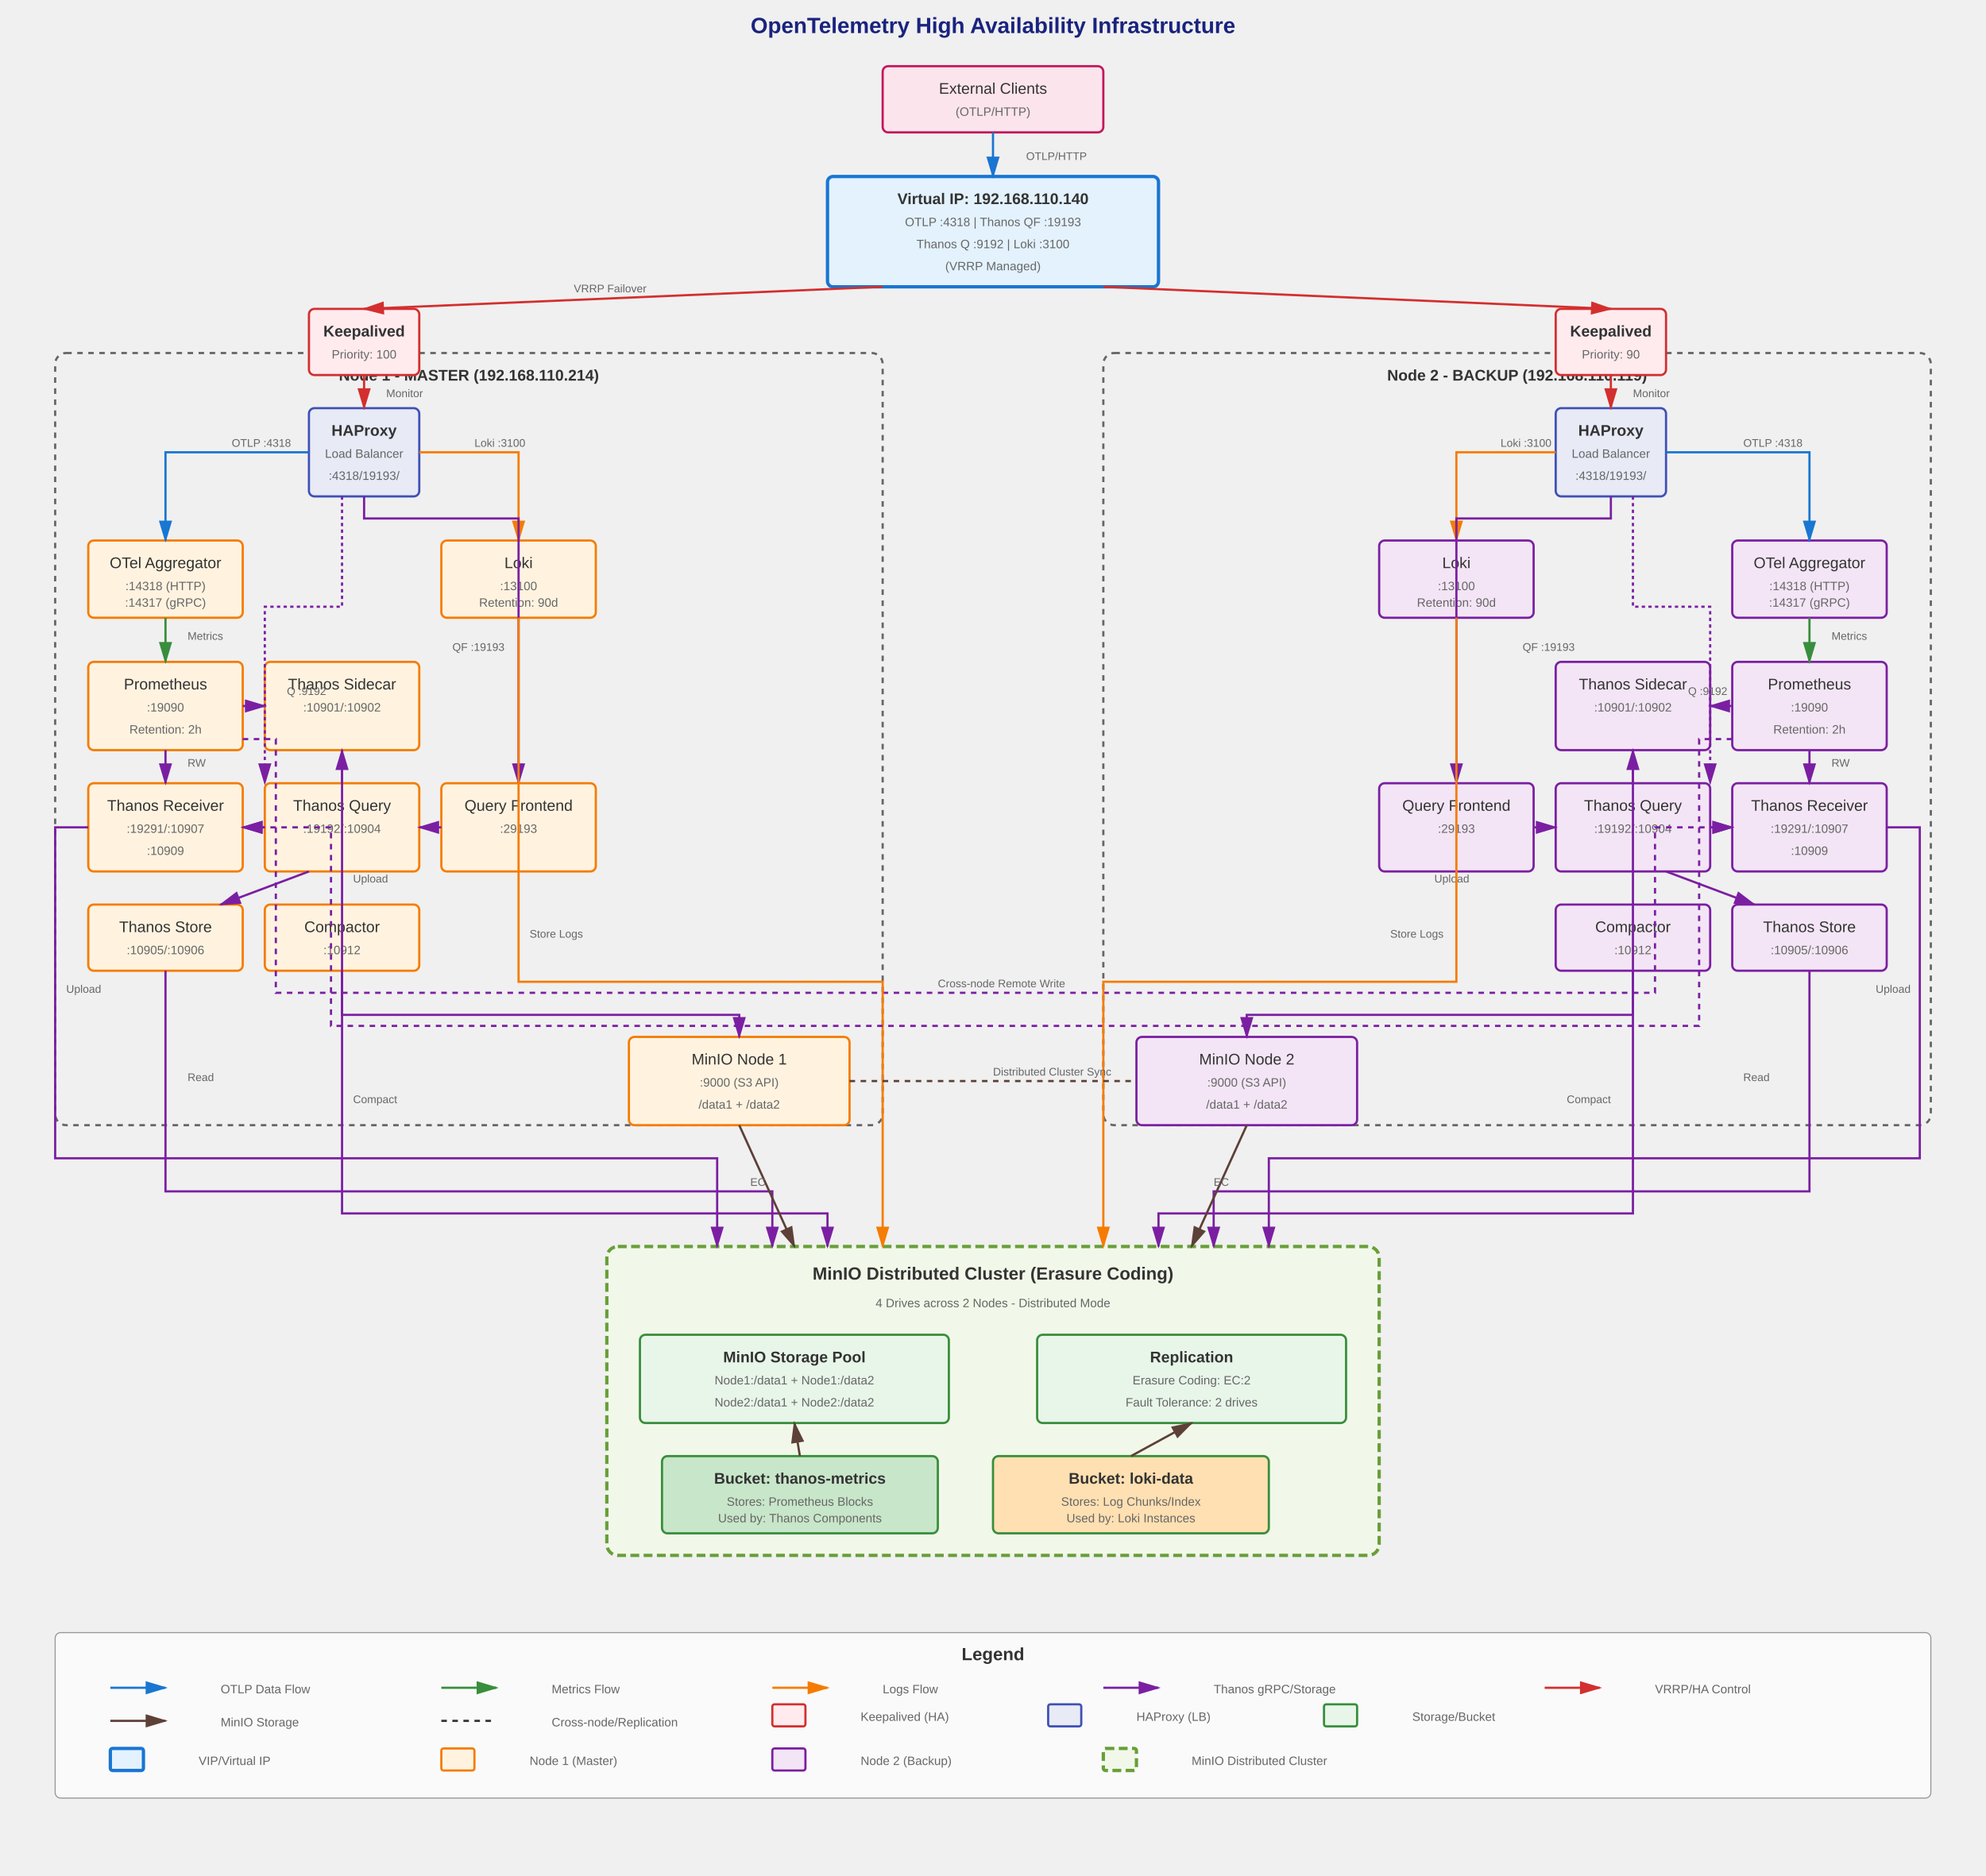
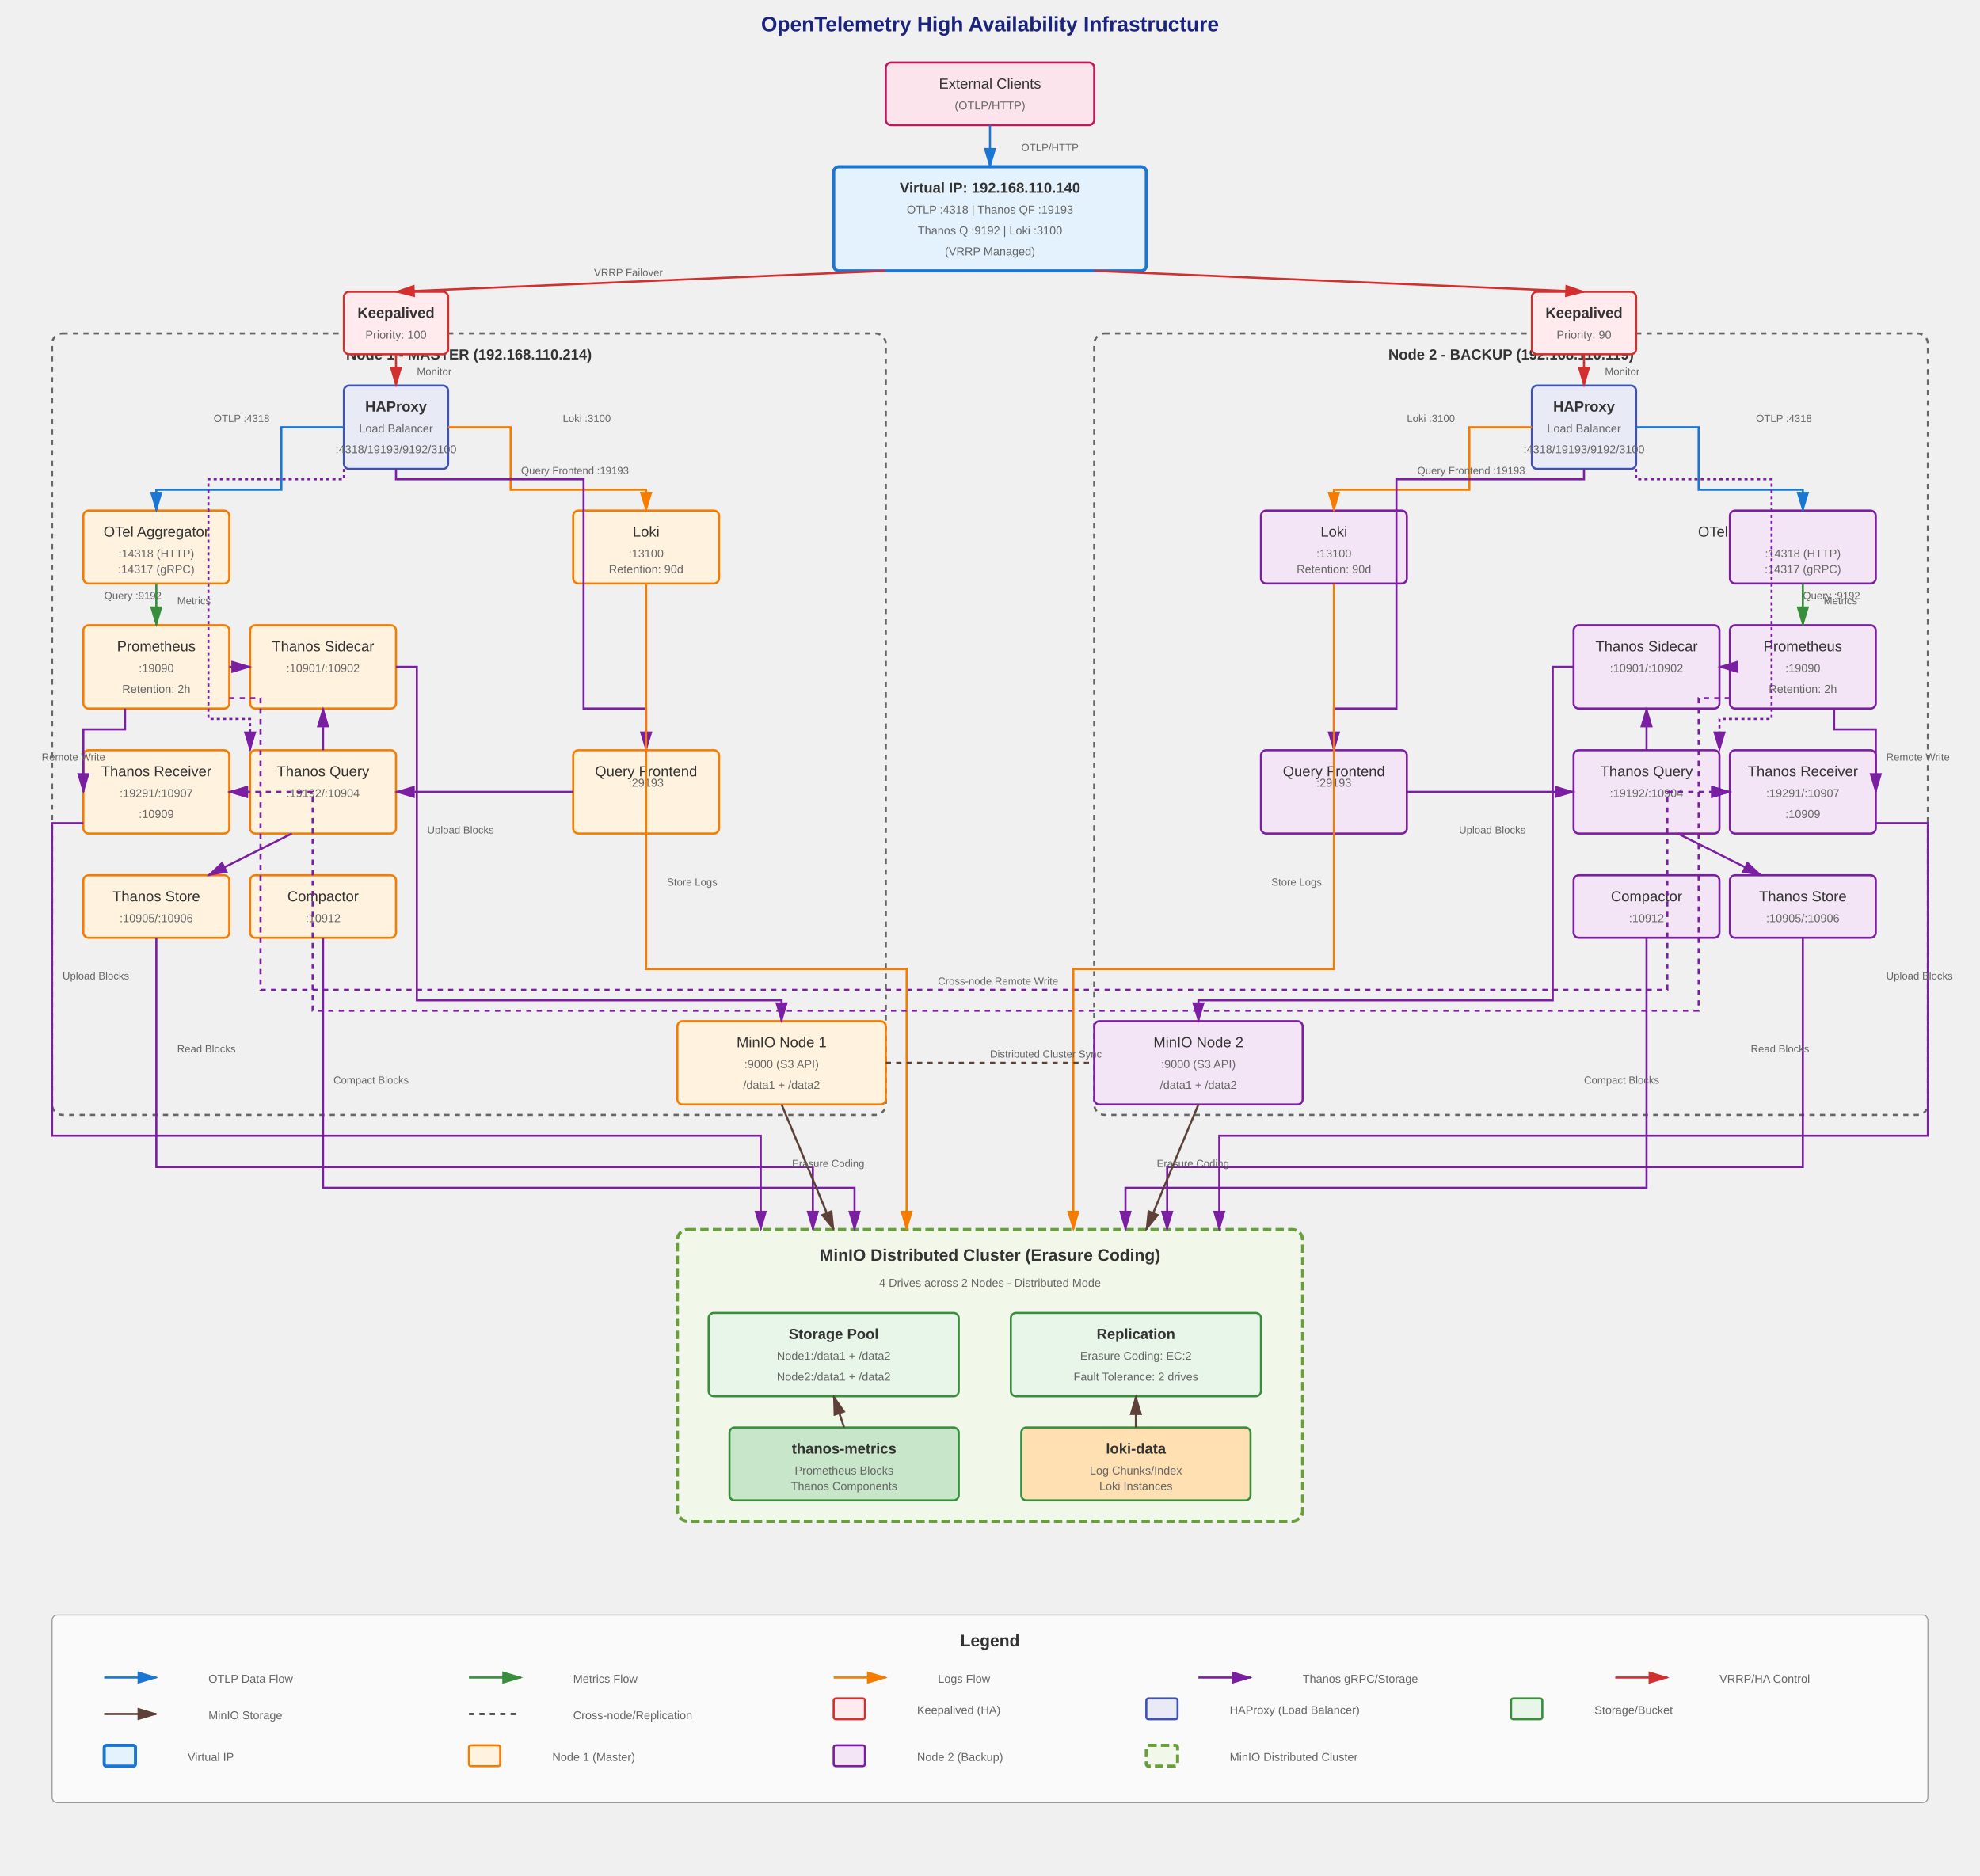
- <svg xmlns="http://www.w3.org/2000/svg" viewBox="0 0 1800 1700" width="1800" height="1700">
+ <svg xmlns="http://www.w3.org/2000/svg" viewBox="0 0 1900 1800" width="1900" height="1800">
  <defs>
    <style>
      .box { fill: #ffffff; stroke: #333; stroke-width: 2; }
      .cluster { fill: #f0f0f0; stroke: #666; stroke-width: 2; stroke-dasharray: 5,5; }
      .vip-box { fill: #e3f2fd; stroke: #1976d2; stroke-width: 3; }
      .master-box { fill: #fff3e0; stroke: #f57c00; stroke-width: 2; }
      .backup-box { fill: #f3e5f5; stroke: #7b1fa2; stroke-width: 2; }
      .storage-box { fill: #e8f5e9; stroke: #388e3c; stroke-width: 2; }
      .client-box { fill: #fce4ec; stroke: #c2185b; stroke-width: 2; }
      .keepalived-box { fill: #ffebee; stroke: #d32f2f; stroke-width: 2; }
      .haproxy-box { fill: #e8eaf6; stroke: #3f51b5; stroke-width: 2; }
      .minio-cluster { fill: #f1f8e9; stroke: #689f38; stroke-width: 3; stroke-dasharray: 8,4; }
      .text { font-family: Arial, sans-serif; font-size: 14px; fill: #333; text-anchor: middle; }
      .text-small { font-family: Arial, sans-serif; font-size: 11px; fill: #666; text-anchor: middle; }
      .title { font-family: Arial, sans-serif; font-size: 20px; font-weight: bold; fill: #1a237e; text-anchor: middle; }
      .label { font-family: Arial, sans-serif; font-size: 10px; fill: #666; }
      .line { stroke: #333; stroke-width: 2; fill: none; }
      .line-blue { stroke: #1976d2; stroke-width: 2; fill: none; }
      .line-orange { stroke: #f57c00; stroke-width: 2; fill: none; }
      .line-green { stroke: #388e3c; stroke-width: 2; fill: none; }
      .line-purple { stroke: #7b1fa2; stroke-width: 2; fill: none; }
      .line-brown { stroke: #5d4037; stroke-width: 2; fill: none; }
      .line-red { stroke: #d32f2f; stroke-width: 2; fill: none; }
      .arrow { stroke: #333; stroke-width: 2; fill: #333; }
    </style>
    <marker id="arrowhead" markerWidth="10" markerHeight="10" refX="9" refY="3" orient="auto">
      <polygon points="0 0, 10 3, 0 6" fill="#333" />
    </marker>
    <marker id="arrowhead-blue" markerWidth="10" markerHeight="10" refX="9" refY="3" orient="auto">
      <polygon points="0 0, 10 3, 0 6" fill="#1976d2" />
    </marker>
    <marker id="arrowhead-orange" markerWidth="10" markerHeight="10" refX="9" refY="3" orient="auto">
      <polygon points="0 0, 10 3, 0 6" fill="#f57c00" />
    </marker>
    <marker id="arrowhead-green" markerWidth="10" markerHeight="10" refX="9" refY="3" orient="auto">
      <polygon points="0 0, 10 3, 0 6" fill="#388e3c" />
    </marker>
    <marker id="arrowhead-purple" markerWidth="10" markerHeight="10" refX="9" refY="3" orient="auto">
      <polygon points="0 0, 10 3, 0 6" fill="#7b1fa2" />
    </marker>
    <marker id="arrowhead-red" markerWidth="10" markerHeight="10" refX="9" refY="3" orient="auto">
      <polygon points="0 0, 10 3, 0 6" fill="#d32f2f" />
    </marker>
    <marker id="arrowhead-brown" markerWidth="10" markerHeight="10" refX="9" refY="3" orient="auto">
      <polygon points="0 0, 10 3, 0 6" fill="#5d4037" />
    </marker>
  </defs>
-   <text x="900" y="30" class="title">OpenTelemetry High Availability Infrastructure</text>
-   <rect x="800" y="60" width="200" height="60" class="client-box" rx="5" />
-   <text x="900" y="85" class="text">External Clients</text>
-   <text x="900" y="105" class="text-small">(OTLP/HTTP)</text>
-   <rect x="750" y="160" width="300" height="100" class="vip-box" rx="5" />
-   <text x="900" y="185" class="text" style="font-weight: bold;">Virtual IP: 192.168.110.140</text>
-   <text x="900" y="205" class="text-small">OTLP :4318 | Thanos QF :19193</text>
-   <text x="900" y="225" class="text-small">Thanos Q :9192 | Loki :3100</text>
-   <text x="900" y="245" class="text-small">(VRRP Managed)</text>
-   <rect x="50" y="320" width="750" height="700" class="cluster" rx="10" />
-   <text x="425" y="345" class="text" style="font-weight: bold;">Node 1 - MASTER (192.168.110.214)</text>
-   <rect x="280" y="280" width="100" height="60" class="keepalived-box" rx="5" />
-   <text x="330" y="305" class="text" style="font-weight: bold;">Keepalived</text>
-   <text x="330" y="325" class="text-small">Priority: 100</text>
-   <rect x="280" y="370" width="100" height="80" class="haproxy-box" rx="5" />
-   <text x="330" y="395" class="text" style="font-weight: bold;">HAProxy</text>
-   <text x="330" y="415" class="text-small">Load Balancer</text>
-   <text x="330" y="435" class="text-small">:4318/19193/</text>
+   <text x="950" y="30" class="title">OpenTelemetry High Availability Infrastructure</text>
+   <rect x="850" y="60" width="200" height="60" class="client-box" rx="5" />
+   <text x="950" y="85" class="text">External Clients</text>
+   <text x="950" y="105" class="text-small">(OTLP/HTTP)</text>
+   <rect x="800" y="160" width="300" height="100" class="vip-box" rx="5" />
+   <text x="950" y="185" class="text" style="font-weight: bold;">Virtual IP: 192.168.110.140</text>
+   <text x="950" y="205" class="text-small">OTLP :4318 | Thanos QF :19193</text>
+   <text x="950" y="225" class="text-small">Thanos Q :9192 | Loki :3100</text>
+   <text x="950" y="245" class="text-small">(VRRP Managed)</text>
+   <rect x="50" y="320" width="800" height="750" class="cluster" rx="10" />
+   <text x="450" y="345" class="text" style="font-weight: bold;">Node 1 - MASTER (192.168.110.214)</text>
+   <rect x="330" y="280" width="100" height="60" class="keepalived-box" rx="5" />
+   <text x="380" y="305" class="text" style="font-weight: bold;">Keepalived</text>
+   <text x="380" y="325" class="text-small">Priority: 100</text>
+   <rect x="330" y="370" width="100" height="80" class="haproxy-box" rx="5" />
+   <text x="380" y="395" class="text" style="font-weight: bold;">HAProxy</text>
+   <text x="380" y="415" class="text-small">Load Balancer</text>
+   <text x="380" y="435" class="text-small">:4318/19193/9192/3100</text>
  <rect x="80" y="490" width="140" height="70" class="master-box" rx="5" />
  <text x="150" y="515" class="text">OTel Aggregator</text>
  <text x="150" y="535" class="text-small">:14318 (HTTP)</text>
  <text x="150" y="550" class="text-small">:14317 (gRPC)</text>
  <rect x="80" y="600" width="140" height="80" class="master-box" rx="5" />
  <text x="150" y="625" class="text">Prometheus</text>
  <text x="150" y="645" class="text-small">:19090</text>
  <text x="150" y="665" class="text-small">Retention: 2h</text>
  <rect x="240" y="600" width="140" height="80" class="master-box" rx="5" />
  <text x="310" y="625" class="text">Thanos Sidecar</text>
  <text x="310" y="645" class="text-small">:10901/:10902</text>
-   <rect x="80" y="710" width="140" height="80" class="master-box" rx="5" />
-   <text x="150" y="735" class="text">Thanos Receiver</text>
-   <text x="150" y="755" class="text-small">:19291/:10907</text>
-   <text x="150" y="775" class="text-small">:10909</text>
-   <rect x="240" y="710" width="140" height="80" class="master-box" rx="5" />
-   <text x="310" y="735" class="text">Thanos Query</text>
-   <text x="310" y="755" class="text-small">:19192/:10904</text>
-   <rect x="400" y="710" width="140" height="80" class="master-box" rx="5" />
-   <text x="470" y="735" class="text">Query Frontend</text>
-   <text x="470" y="755" class="text-small">:29193</text>
-   <rect x="80" y="820" width="140" height="60" class="master-box" rx="5" />
-   <text x="150" y="845" class="text">Thanos Store</text>
-   <text x="150" y="865" class="text-small">:10905/:10906</text>
-   <rect x="240" y="820" width="140" height="60" class="master-box" rx="5" />
-   <text x="310" y="845" class="text">Compactor</text>
-   <text x="310" y="865" class="text-small">:10912</text>
-   <rect x="400" y="490" width="140" height="70" class="master-box" rx="5" />
-   <text x="470" y="515" class="text">Loki</text>
-   <text x="470" y="535" class="text-small">:13100</text>
-   <text x="470" y="550" class="text-small">Retention: 90d</text>
-   <rect x="570" y="940" width="200" height="80" class="master-box" rx="5" />
-   <text x="670" y="965" class="text">MinIO Node 1</text>
-   <text x="670" y="985" class="text-small">:9000 (S3 API)</text>
-   <text x="670" y="1005" class="text-small">/data1 + /data2</text>
-   <rect x="1000" y="320" width="750" height="700" class="cluster" rx="10" />
-   <text x="1375" y="345" class="text" style="font-weight: bold;">Node 2 - BACKUP (192.168.110.119)</text>
-   <rect x="1410" y="280" width="100" height="60" class="keepalived-box" rx="5" />
-   <text x="1460" y="305" class="text" style="font-weight: bold;">Keepalived</text>
-   <text x="1460" y="325" class="text-small">Priority: 90</text>
-   <rect x="1410" y="370" width="100" height="80" class="haproxy-box" rx="5" />
-   <text x="1460" y="395" class="text" style="font-weight: bold;">HAProxy</text>
-   <text x="1460" y="415" class="text-small">Load Balancer</text>
-   <text x="1460" y="435" class="text-small">:4318/19193/</text>
-   <rect x="1570" y="490" width="140" height="70" class="backup-box" rx="5" />
-   <text x="1640" y="515" class="text">OTel Aggregator</text>
-   <text x="1640" y="535" class="text-small">:14318 (HTTP)</text>
-   <text x="1640" y="550" class="text-small">:14317 (gRPC)</text>
-   <rect x="1570" y="600" width="140" height="80" class="backup-box" rx="5" />
-   <text x="1640" y="625" class="text">Prometheus</text>
-   <text x="1640" y="645" class="text-small">:19090</text>
-   <text x="1640" y="665" class="text-small">Retention: 2h</text>
-   <rect x="1410" y="600" width="140" height="80" class="backup-box" rx="5" />
-   <text x="1480" y="625" class="text">Thanos Sidecar</text>
-   <text x="1480" y="645" class="text-small">:10901/:10902</text>
-   <rect x="1570" y="710" width="140" height="80" class="backup-box" rx="5" />
-   <text x="1640" y="735" class="text">Thanos Receiver</text>
-   <text x="1640" y="755" class="text-small">:19291/:10907</text>
-   <text x="1640" y="775" class="text-small">:10909</text>
-   <rect x="1410" y="710" width="140" height="80" class="backup-box" rx="5" />
-   <text x="1480" y="735" class="text">Thanos Query</text>
-   <text x="1480" y="755" class="text-small">:19192/:10904</text>
-   <rect x="1250" y="710" width="140" height="80" class="backup-box" rx="5" />
-   <text x="1320" y="735" class="text">Query Frontend</text>
-   <text x="1320" y="755" class="text-small">:29193</text>
-   <rect x="1570" y="820" width="140" height="60" class="backup-box" rx="5" />
-   <text x="1640" y="845" class="text">Thanos Store</text>
-   <text x="1640" y="865" class="text-small">:10905/:10906</text>
-   <rect x="1410" y="820" width="140" height="60" class="backup-box" rx="5" />
-   <text x="1480" y="845" class="text">Compactor</text>
-   <text x="1480" y="865" class="text-small">:10912</text>
-   <rect x="1250" y="490" width="140" height="70" class="backup-box" rx="5" />
-   <text x="1320" y="515" class="text">Loki</text>
-   <text x="1320" y="535" class="text-small">:13100</text>
-   <text x="1320" y="550" class="text-small">Retention: 90d</text>
-   <rect x="1030" y="940" width="200" height="80" class="backup-box" rx="5" />
-   <text x="1130" y="965" class="text">MinIO Node 2</text>
-   <text x="1130" y="985" class="text-small">:9000 (S3 API)</text>
-   <text x="1130" y="1005" class="text-small">/data1 + /data2</text>
-   <rect x="550" y="1130" width="700" height="280" class="minio-cluster" rx="10" />
-   <text x="900" y="1160" class="text" style="font-weight: bold; font-size: 16px;">MinIO Distributed Cluster (Erasure Coding)</text>
-   <text x="900" y="1185" class="text-small">4 Drives across 2 Nodes - Distributed Mode</text>
-   <rect x="580" y="1210" width="280" height="80" class="storage-box" rx="5" />
-   <text x="720" y="1235" class="text" style="font-weight: bold;">MinIO Storage Pool</text>
-   <text x="720" y="1255" class="text-small">Node1:/data1 + Node1:/data2</text>
-   <text x="720" y="1275" class="text-small">Node2:/data1 + Node2:/data2</text>
-   <rect x="940" y="1210" width="280" height="80" class="storage-box" rx="5" />
-   <text x="1080" y="1235" class="text" style="font-weight: bold;">Replication</text>
-   <text x="1080" y="1255" class="text-small">Erasure Coding: EC:2</text>
-   <text x="1080" y="1275" class="text-small">Fault Tolerance: 2 drives</text>
-   <rect x="600" y="1320" width="250" height="70" class="storage-box" rx="5" style="fill: #c8e6c9;" />
-   <text x="725" y="1345" class="text" style="font-weight: bold;">Bucket: thanos-metrics</text>
-   <text x="725" y="1365" class="text-small">Stores: Prometheus Blocks</text>
-   <text x="725" y="1380" class="text-small">Used by: Thanos Components</text>
-   <rect x="900" y="1320" width="250" height="70" class="storage-box" rx="5" style="fill: #ffe0b2;" />
-   <text x="1025" y="1345" class="text" style="font-weight: bold;">Bucket: loki-data</text>
-   <text x="1025" y="1365" class="text-small">Stores: Log Chunks/Index</text>
-   <text x="1025" y="1380" class="text-small">Used by: Loki Instances</text>
-   <path d="M 900,120 L 900,160" class="line-blue" marker-end="url(#arrowhead-blue)" />
-   <text x="930" y="145" class="label" fill="#1976d2">OTLP/HTTP</text>
-   <path d="M 800,260 L 330,280" class="line-red" marker-end="url(#arrowhead-red)" />
-   <text x="520" y="265" class="label" fill="#d32f2f">VRRP Failover</text>
-   <path d="M 1000,260 L 1460,280" class="line-red" marker-end="url(#arrowhead-red)" />
-   <path d="M 330,340 L 330,370" class="line-red" marker-end="url(#arrowhead-red)" />
-   <text x="350" y="360" class="label" fill="#d32f2f">Monitor</text>
-   <path d="M 280,410 L 150,410 L 150,490" class="line-blue" marker-end="url(#arrowhead-blue)" />
-   <text x="210" y="405" class="label" fill="#1976d2">OTLP :4318</text>
-   <path d="M 380,410 L 470,410 L 470,490" class="line-orange" marker-end="url(#arrowhead-orange)" />
-   <text x="430" y="405" class="label" fill="#f57c00">Loki :3100</text>
-   <path d="M 330,450 L 330,470 L 470,470 L 470,710" class="line-purple" marker-end="url(#arrowhead-purple)" />
-   <text x="410" y="590" class="label" fill="#7b1fa2">QF :19193</text>
-   <path d="M 310,450 L 310,470 L 310,550 L 240,550 L 240,710" class="line-purple" style="stroke-dasharray: 3,3" marker-end="url(#arrowhead-purple)" />
-   <text x="260" y="630" class="label" fill="#7b1fa2">Q :9192</text>
+   <rect x="80" y="720" width="140" height="80" class="master-box" rx="5" />
+   <text x="150" y="745" class="text">Thanos Receiver</text>
+   <text x="150" y="765" class="text-small">:19291/:10907</text>
+   <text x="150" y="785" class="text-small">:10909</text>
+   <rect x="240" y="720" width="140" height="80" class="master-box" rx="5" />
+   <text x="310" y="745" class="text">Thanos Query</text>
+   <text x="310" y="765" class="text-small">:19192/:10904</text>
+   <rect x="550" y="720" width="140" height="80" class="master-box" rx="5" />
+   <text x="620" y="745" class="text">Query Frontend</text>
+   <text x="620" y="755" class="text-small">:29193</text>
+   <rect x="80" y="840" width="140" height="60" class="master-box" rx="5" />
+   <text x="150" y="865" class="text">Thanos Store</text>
+   <text x="150" y="885" class="text-small">:10905/:10906</text>
+   <rect x="240" y="840" width="140" height="60" class="master-box" rx="5" />
+   <text x="310" y="865" class="text">Compactor</text>
+   <text x="310" y="885" class="text-small">:10912</text>
+   <rect x="550" y="490" width="140" height="70" class="master-box" rx="5" />
+   <text x="620" y="515" class="text">Loki</text>
+   <text x="620" y="535" class="text-small">:13100</text>
+   <text x="620" y="550" class="text-small">Retention: 90d</text>
+   <rect x="650" y="980" width="200" height="80" class="master-box" rx="5" />
+   <text x="750" y="1005" class="text">MinIO Node 1</text>
+   <text x="750" y="1025" class="text-small">:9000 (S3 API)</text>
+   <text x="750" y="1045" class="text-small">/data1 + /data2</text>
+   <rect x="1050" y="320" width="800" height="750" class="cluster" rx="10" />
+   <text x="1450" y="345" class="text" style="font-weight: bold;">Node 2 - BACKUP (192.168.110.119)</text>
+   <rect x="1470" y="280" width="100" height="60" class="keepalived-box" rx="5" />
+   <text x="1520" y="305" class="text" style="font-weight: bold;">Keepalived</text>
+   <text x="1520" y="325" class="text-small">Priority: 90</text>
+   <rect x="1470" y="370" width="100" height="80" class="haproxy-box" rx="5" />
+   <text x="1520" y="395" class="text" style="font-weight: bold;">HAProxy</text>
+   <text x="1520" y="415" class="text-small">Load Balancer</text>
+   <text x="1520" y="435" class="text-small">:4318/19193/9192/3100</text>
+   <text x="1680" y="515" class="text">OTel Aggregator</text>
+   <rect x="1660" y="490" width="140" height="70" class="backup-box" rx="5" />
+   <text x="1730" y="535" class="text-small">:14318 (HTTP)</text>
+   <text x="1730" y="550" class="text-small">:14317 (gRPC)</text>
+   <rect x="1660" y="600" width="140" height="80" class="backup-box" rx="5" />
+   <text x="1730" y="625" class="text">Prometheus</text>
+   <text x="1730" y="645" class="text-small">:19090</text>
+   <text x="1730" y="665" class="text-small">Retention: 2h</text>
+   <rect x="1510" y="600" width="140" height="80" class="backup-box" rx="5" />
+   <text x="1580" y="625" class="text">Thanos Sidecar</text>
+   <text x="1580" y="645" class="text-small">:10901/:10902</text>
+   <rect x="1660" y="720" width="140" height="80" class="backup-box" rx="5" />
+   <text x="1730" y="745" class="text">Thanos Receiver</text>
+   <text x="1730" y="765" class="text-small">:19291/:10907</text>
+   <text x="1730" y="785" class="text-small">:10909</text>
+   <rect x="1510" y="720" width="140" height="80" class="backup-box" rx="5" />
+   <text x="1580" y="745" class="text">Thanos Query</text>
+   <text x="1580" y="765" class="text-small">:19192/:10904</text>
+   <rect x="1210" y="720" width="140" height="80" class="backup-box" rx="5" />
+   <text x="1280" y="745" class="text">Query Frontend</text>
+   <text x="1280" y="755" class="text-small">:29193</text>
+   <rect x="1660" y="840" width="140" height="60" class="backup-box" rx="5" />
+   <text x="1730" y="865" class="text">Thanos Store</text>
+   <text x="1730" y="885" class="text-small">:10905/:10906</text>
+   <rect x="1510" y="840" width="140" height="60" class="backup-box" rx="5" />
+   <text x="1580" y="865" class="text">Compactor</text>
+   <text x="1580" y="885" class="text-small">:10912</text>
+   <rect x="1210" y="490" width="140" height="70" class="backup-box" rx="5" />
+   <text x="1280" y="515" class="text">Loki</text>
+   <text x="1280" y="535" class="text-small">:13100</text>
+   <text x="1280" y="550" class="text-small">Retention: 90d</text>
+   <rect x="1050" y="980" width="200" height="80" class="backup-box" rx="5" />
+   <text x="1150" y="1005" class="text">MinIO Node 2</text>
+   <text x="1150" y="1025" class="text-small">:9000 (S3 API)</text>
+   <text x="1150" y="1045" class="text-small">/data1 + /data2</text>
+   <rect x="650" y="1180" width="600" height="280" class="minio-cluster" rx="10" />
+   <text x="950" y="1210" class="text" style="font-weight: bold; font-size: 16px;">MinIO Distributed Cluster (Erasure Coding)</text>
+   <text x="950" y="1235" class="text-small">4 Drives across 2 Nodes - Distributed Mode</text>
+   <rect x="680" y="1260" width="240" height="80" class="storage-box" rx="5" />
+   <text x="800" y="1285" class="text" style="font-weight: bold;">Storage Pool</text>
+   <text x="800" y="1305" class="text-small">Node1:/data1 + /data2</text>
+   <text x="800" y="1325" class="text-small">Node2:/data1 + /data2</text>
+   <rect x="970" y="1260" width="240" height="80" class="storage-box" rx="5" />
+   <text x="1090" y="1285" class="text" style="font-weight: bold;">Replication</text>
+   <text x="1090" y="1305" class="text-small">Erasure Coding: EC:2</text>
+   <text x="1090" y="1325" class="text-small">Fault Tolerance: 2 drives</text>
+   <rect x="700" y="1370" width="220" height="70" class="storage-box" rx="5" style="fill: #c8e6c9;" />
+   <text x="810" y="1395" class="text" style="font-weight: bold;">thanos-metrics</text>
+   <text x="810" y="1415" class="text-small">Prometheus Blocks</text>
+   <text x="810" y="1430" class="text-small">Thanos Components</text>
+   <rect x="980" y="1370" width="220" height="70" class="storage-box" rx="5" style="fill: #ffe0b2;" />
+   <text x="1090" y="1395" class="text" style="font-weight: bold;">loki-data</text>
+   <text x="1090" y="1415" class="text-small">Log Chunks/Index</text>
+   <text x="1090" y="1430" class="text-small">Loki Instances</text>
+   <path d="M 950,120 L 950,160" class="line-blue" marker-end="url(#arrowhead-blue)" />
+   <text x="980" y="145" class="label" fill="#1976d2">OTLP/HTTP</text>
+   <path d="M 850,260 L 380,280" class="line-red" marker-end="url(#arrowhead-red)" />
+   <text x="570" y="265" class="label" fill="#d32f2f">VRRP Failover</text>
+   <path d="M 1050,260 L 1520,280" class="line-red" marker-end="url(#arrowhead-red)" />
+   <path d="M 380,340 L 380,370" class="line-red" marker-end="url(#arrowhead-red)" />
+   <text x="400" y="360" class="label" fill="#d32f2f">Monitor</text>
+   <path d="M 330,410 L 270,410 L 270,470 L 150,470 L 150,490" class="line-blue" marker-end="url(#arrowhead-blue)" />
+   <text x="205" y="405" class="label" fill="#1976d2">OTLP :4318</text>
+   <path d="M 430,410 L 490,410 L 490,470 L 620,470 L 620,490" class="line-orange" marker-end="url(#arrowhead-orange)" />
+   <text x="540" y="405" class="label" fill="#f57c00">Loki :3100</text>
+   <path d="M 380,450 L 380,460 L 560,460 L 560,680 L 620,680 L 620,720" class="line-purple" marker-end="url(#arrowhead-purple)" />
+   <text x="500" y="455" class="label" fill="#7b1fa2">Query Frontend :19193</text>
+   <path d="M 330,450 L 330,460 L 200,460 L 200,690 L 240,690 L 240,720" class="line-purple" style="stroke-dasharray: 3,3" marker-end="url(#arrowhead-purple)" />
+   <text x="100" y="575" class="label" fill="#7b1fa2">Query :9192</text>
  <path d="M 150,560 L 150,600" class="line-green" marker-end="url(#arrowhead-green)" />
  <text x="170" y="580" class="label" fill="#388e3c">Metrics</text>
  <path d="M 220,640 L 240,640" class="line-purple" marker-end="url(#arrowhead-purple)" />
-   <path d="M 150,680 L 150,710" class="line-purple" marker-end="url(#arrowhead-purple)" />
-   <text x="170" y="695" class="label" fill="#7b1fa2">RW</text>
-   <path d="M 220,670 L 250,670 L 250,900 L 1500,900 L 1500,750 L 1570,750" class="line-purple" style="stroke-dasharray: 5,5" marker-end="url(#arrowhead-purple)" />
-   <text x="850" y="895" class="label" fill="#7b1fa2">Cross-node Remote Write</text>
-   <path d="M 400,750 L 380,750" class="line-purple" marker-end="url(#arrowhead-purple)" />
-   <path d="M 310,710 L 310,680" class="line-purple" marker-end="url(#arrowhead-purple)" />
-   <path d="M 240,750 L 220,750" class="line-purple" marker-end="url(#arrowhead-purple)" />
-   <path d="M 280,790 L 200,820" class="line-purple" marker-end="url(#arrowhead-purple)" />
-   <path d="M 310,680 L 310,920 L 670,920 L 670,940" class="line-purple" marker-end="url(#arrowhead-purple)" />
-   <text x="320" y="800" class="label" fill="#7b1fa2">Upload</text>
-   <path d="M 150,880 L 150,1080 L 700,1080 L 700,1130" class="line-purple" marker-end="url(#arrowhead-purple)" />
-   <text x="170" y="980" class="label" fill="#7b1fa2">Read</text>
-   <path d="M 80,750 L 50,750 L 50,1050 L 650,1050 L 650,1130" class="line-purple" marker-end="url(#arrowhead-purple)" />
-   <text x="60" y="900" class="label" fill="#7b1fa2">Upload</text>
-   <path d="M 310,880 L 310,1100 L 750,1100 L 750,1130" class="line-purple" marker-end="url(#arrowhead-purple)" />
-   <text x="320" y="1000" class="label" fill="#7b1fa2">Compact</text>
-   <path d="M 470,560 L 470,890 L 800,890 L 800,1130" class="line-orange" marker-end="url(#arrowhead-orange)" />
-   <text x="480" y="850" class="label" fill="#f57c00">Store Logs</text>
-   <path d="M 670,1020 L 720,1130" class="line-brown" marker-end="url(#arrowhead-brown)" />
-   <text x="680" y="1075" class="label" fill="#5d4037">EC</text>
-   <path d="M 1460,340 L 1460,370" class="line-red" marker-end="url(#arrowhead-red)" />
-   <text x="1480" y="360" class="label" fill="#d32f2f">Monitor</text>
-   <path d="M 1510,410 L 1640,410 L 1640,490" class="line-blue" marker-end="url(#arrowhead-blue)" />
-   <text x="1580" y="405" class="label" fill="#1976d2">OTLP :4318</text>
-   <path d="M 1410,410 L 1320,410 L 1320,490" class="line-orange" marker-end="url(#arrowhead-orange)" />
-   <text x="1360" y="405" class="label" fill="#f57c00">Loki :3100</text>
-   <path d="M 1460,450 L 1460,470 L 1320,470 L 1320,710" class="line-purple" marker-end="url(#arrowhead-purple)" />
-   <text x="1380" y="590" class="label" fill="#7b1fa2">QF :19193</text>
-   <path d="M 1480,450 L 1480,470 L 1480,550 L 1550,550 L 1550,710" class="line-purple" style="stroke-dasharray: 3,3" marker-end="url(#arrowhead-purple)" />
-   <text x="1530" y="630" class="label" fill="#7b1fa2">Q :9192</text>
-   <path d="M 1640,560 L 1640,600" class="line-green" marker-end="url(#arrowhead-green)" />
-   <text x="1660" y="580" class="label" fill="#388e3c">Metrics</text>
-   <path d="M 1570,640 L 1550,640" class="line-purple" marker-end="url(#arrowhead-purple)" />
-   <path d="M 1640,680 L 1640,710" class="line-purple" marker-end="url(#arrowhead-purple)" />
-   <text x="1660" y="695" class="label" fill="#7b1fa2">RW</text>
-   <path d="M 1570,670 L 1540,670 L 1540,930 L 300,930 L 300,750 L 220,750" class="line-purple" style="stroke-dasharray: 5,5" marker-end="url(#arrowhead-purple)" />
-   <path d="M 1390,750 L 1410,750" class="line-purple" marker-end="url(#arrowhead-purple)" />
-   <path d="M 1480,710 L 1480,680" class="line-purple" marker-end="url(#arrowhead-purple)" />
-   <path d="M 1550,750 L 1570,750" class="line-purple" marker-end="url(#arrowhead-purple)" />
-   <path d="M 1510,790 L 1590,820" class="line-purple" marker-end="url(#arrowhead-purple)" />
-   <path d="M 1480,680 L 1480,920 L 1130,920 L 1130,940" class="line-purple" marker-end="url(#arrowhead-purple)" />
-   <text x="1300" y="800" class="label" fill="#7b1fa2">Upload</text>
-   <path d="M 1640,880 L 1640,1080 L 1100,1080 L 1100,1130" class="line-purple" marker-end="url(#arrowhead-purple)" />
-   <text x="1580" y="980" class="label" fill="#7b1fa2">Read</text>
-   <path d="M 1710,750 L 1740,750 L 1740,1050 L 1150,1050 L 1150,1130" class="line-purple" marker-end="url(#arrowhead-purple)" />
-   <text x="1700" y="900" class="label" fill="#7b1fa2">Upload</text>
-   <path d="M 1480,880 L 1480,1100 L 1050,1100 L 1050,1130" class="line-purple" marker-end="url(#arrowhead-purple)" />
-   <text x="1420" y="1000" class="label" fill="#7b1fa2">Compact</text>
-   <path d="M 1320,560 L 1320,890 L 1000,890 L 1000,1130" class="line-orange" marker-end="url(#arrowhead-orange)" />
-   <text x="1260" y="850" class="label" fill="#f57c00">Store Logs</text>
-   <path d="M 1130,1020 L 1080,1130" class="line-brown" marker-end="url(#arrowhead-brown)" />
-   <text x="1100" y="1075" class="label" fill="#5d4037">EC</text>
-   <line x1="770" y1="980" x2="1030" y2="980" class="line-brown" style="stroke-dasharray: 5,5" />
-   <text x="900" y="975" class="label" fill="#5d4037">Distributed Cluster Sync</text>
-   <path d="M 725,1320 L 720,1290" class="line-brown" marker-end="url(#arrowhead-brown)" />
-   <path d="M 1025,1320 L 1080,1290" class="line-brown" marker-end="url(#arrowhead-brown)" />
-   <rect x="50" y="1480" width="1700" height="150" fill="#fafafa" stroke="#999" stroke-width="1" rx="5" />
-   <text x="900" y="1505" class="text" style="font-weight: bold; font-size: 16px;">Legend</text>
-   <line x1="100" y1="1530" x2="150" y2="1530" class="line-blue" marker-end="url(#arrowhead-blue)" />
-   <text x="200" y="1535" class="text-small" style="text-anchor: start;">OTLP Data Flow</text>
-   <line x1="400" y1="1530" x2="450" y2="1530" class="line-green" marker-end="url(#arrowhead-green)" />
-   <text x="500" y="1535" class="text-small" style="text-anchor: start;">Metrics Flow</text>
-   <line x1="700" y1="1530" x2="750" y2="1530" class="line-orange" marker-end="url(#arrowhead-orange)" />
-   <text x="800" y="1535" class="text-small" style="text-anchor: start;">Logs Flow</text>
-   <line x1="1000" y1="1530" x2="1050" y2="1530" class="line-purple" marker-end="url(#arrowhead-purple)" />
-   <text x="1100" y="1535" class="text-small" style="text-anchor: start;">Thanos gRPC/Storage</text>
-   <line x1="1400" y1="1530" x2="1450" y2="1530" class="line-red" marker-end="url(#arrowhead-red)" />
-   <text x="1500" y="1535" class="text-small" style="text-anchor: start;">VRRP/HA Control</text>
-   <line x1="100" y1="1560" x2="150" y2="1560" class="line-brown" marker-end="url(#arrowhead-brown)" />
-   <text x="200" y="1565" class="text-small" style="text-anchor: start;">MinIO Storage</text>
-   <line x1="400" y1="1560" x2="450" y2="1560" class="line" style="stroke-dasharray: 5,5" />
-   <text x="500" y="1565" class="text-small" style="text-anchor: start;">Cross-node/Replication</text>
-   <rect x="700" y="1545" width="30" height="20" class="keepalived-box" rx="2" />
-   <text x="780" y="1560" class="text-small" style="text-anchor: start;">Keepalived (HA)</text>
-   <rect x="950" y="1545" width="30" height="20" class="haproxy-box" rx="2" />
-   <text x="1030" y="1560" class="text-small" style="text-anchor: start;">HAProxy (LB)</text>
-   <rect x="1200" y="1545" width="30" height="20" class="storage-box" rx="2" />
-   <text x="1280" y="1560" class="text-small" style="text-anchor: start;">Storage/Bucket</text>
-   <rect x="100" y="1585" width="30" height="20" class="vip-box" rx="2" />
-   <text x="180" y="1600" class="text-small" style="text-anchor: start;">VIP/Virtual IP</text>
-   <rect x="400" y="1585" width="30" height="20" class="master-box" rx="2" />
-   <text x="480" y="1600" class="text-small" style="text-anchor: start;">Node 1 (Master)</text>
-   <rect x="700" y="1585" width="30" height="20" class="backup-box" rx="2" />
-   <text x="780" y="1600" class="text-small" style="text-anchor: start;">Node 2 (Backup)</text>
-   <rect x="1000" y="1585" width="30" height="20" class="minio-cluster" rx="2" />
-   <text x="1080" y="1600" class="text-small" style="text-anchor: start;">MinIO Distributed Cluster</text>
+   <path d="M 120,680 L 120,700 L 80,700 L 80,760" class="line-purple" marker-end="url(#arrowhead-purple)" />
+   <text x="40" y="730" class="label" fill="#7b1fa2">Remote Write</text>
+   <path d="M 220,670 L 250,670 L 250,950 L 1600,950 L 1600,760 L 1660,760" class="line-purple" style="stroke-dasharray: 5,5" marker-end="url(#arrowhead-purple)" />
+   <text x="900" y="945" class="label" fill="#7b1fa2">Cross-node Remote Write</text>
+   <path d="M 550,760 L 380,760" class="line-purple" marker-end="url(#arrowhead-purple)" />
+   <path d="M 310,720 L 310,680" class="line-purple" marker-end="url(#arrowhead-purple)" />
+   <path d="M 240,760 L 220,760" class="line-purple" marker-end="url(#arrowhead-purple)" />
+   <path d="M 280,800 L 200,840" class="line-purple" marker-end="url(#arrowhead-purple)" />
+   <path d="M 380,640 L 400,640 L 400,960 L 750,960 L 750,980" class="line-purple" marker-end="url(#arrowhead-purple)" />
+   <text x="410" y="800" class="label" fill="#7b1fa2">Upload Blocks</text>
+   <path d="M 150,900 L 150,1120 L 780,1120 L 780,1180" class="line-purple" marker-end="url(#arrowhead-purple)" />
+   <text x="170" y="1010" class="label" fill="#7b1fa2">Read Blocks</text>
+   <path d="M 80,790 L 50,790 L 50,1090 L 730,1090 L 730,1180" class="line-purple" marker-end="url(#arrowhead-purple)" />
+   <text x="60" y="940" class="label" fill="#7b1fa2">Upload Blocks</text>
+   <path d="M 310,900 L 310,1140 L 820,1140 L 820,1180" class="line-purple" marker-end="url(#arrowhead-purple)" />
+   <text x="320" y="1040" class="label" fill="#7b1fa2">Compact Blocks</text>
+   <path d="M 620,560 L 620,930 L 870,930 L 870,1180" class="line-orange" marker-end="url(#arrowhead-orange)" />
+   <text x="640" y="850" class="label" fill="#f57c00">Store Logs</text>
+   <path d="M 750,1060 L 800,1180" class="line-brown" marker-end="url(#arrowhead-brown)" />
+   <text x="760" y="1120" class="label" fill="#5d4037">Erasure Coding</text>
+   <path d="M 1520,340 L 1520,370" class="line-red" marker-end="url(#arrowhead-red)" />
+   <text x="1540" y="360" class="label" fill="#d32f2f">Monitor</text>
+   <path d="M 1570,410 L 1630,410 L 1630,470 L 1730,470 L 1730,490" class="line-blue" marker-end="url(#arrowhead-blue)" />
+   <text x="1685" y="405" class="label" fill="#1976d2">OTLP :4318</text>
+   <path d="M 1470,410 L 1410,410 L 1410,470 L 1280,470 L 1280,490" class="line-orange" marker-end="url(#arrowhead-orange)" />
+   <text x="1350" y="405" class="label" fill="#f57c00">Loki :3100</text>
+   <path d="M 1520,450 L 1520,460 L 1340,460 L 1340,680 L 1280,680 L 1280,720" class="line-purple" marker-end="url(#arrowhead-purple)" />
+   <text x="1360" y="455" class="label" fill="#7b1fa2">Query Frontend :19193</text>
+   <path d="M 1570,450 L 1570,460 L 1700,460 L 1700,690 L 1650,690 L 1650,720" class="line-purple" style="stroke-dasharray: 3,3" marker-end="url(#arrowhead-purple)" />
+   <text x="1730" y="575" class="label" fill="#7b1fa2">Query :9192</text>
+   <path d="M 1730,560 L 1730,600" class="line-green" marker-end="url(#arrowhead-green)" />
+   <text x="1750" y="580" class="label" fill="#388e3c">Metrics</text>
+   <path d="M 1660,640 L 1650,640" class="line-purple" marker-end="url(#arrowhead-purple)" />
+   <path d="M 1760,680 L 1760,700 L 1800,700 L 1800,760 L 1800,760" class="line-purple" marker-end="url(#arrowhead-purple)" />
+   <text x="1810" y="730" class="label" fill="#7b1fa2">Remote Write</text>
+   <path d="M 1660,670 L 1630,670 L 1630,970 L 300,970 L 300,760 L 220,760" class="line-purple" style="stroke-dasharray: 5,5" marker-end="url(#arrowhead-purple)" />
+   <path d="M 1350,760 L 1510,760" class="line-purple" marker-end="url(#arrowhead-purple)" />
+   <path d="M 1580,720 L 1580,680" class="line-purple" marker-end="url(#arrowhead-purple)" />
+   <path d="M 1650,760 L 1660,760" class="line-purple" marker-end="url(#arrowhead-purple)" />
+   <path d="M 1610,800 L 1690,840" class="line-purple" marker-end="url(#arrowhead-purple)" />
+   <path d="M 1510,640 L 1490,640 L 1490,960 L 1150,960 L 1150,980" class="line-purple" marker-end="url(#arrowhead-purple)" />
+   <text x="1400" y="800" class="label" fill="#7b1fa2">Upload Blocks</text>
+   <path d="M 1730,900 L 1730,1120 L 1120,1120 L 1120,1180" class="line-purple" marker-end="url(#arrowhead-purple)" />
+   <text x="1680" y="1010" class="label" fill="#7b1fa2">Read Blocks</text>
+   <path d="M 1800,790 L 1850,790 L 1850,1090 L 1170,1090 L 1170,1180" class="line-purple" marker-end="url(#arrowhead-purple)" />
+   <text x="1810" y="940" class="label" fill="#7b1fa2">Upload Blocks</text>
+   <path d="M 1580,900 L 1580,1140 L 1080,1140 L 1080,1180" class="line-purple" marker-end="url(#arrowhead-purple)" />
+   <text x="1520" y="1040" class="label" fill="#7b1fa2">Compact Blocks</text>
+   <path d="M 1280,560 L 1280,930 L 1030,930 L 1030,1180" class="line-orange" marker-end="url(#arrowhead-orange)" />
+   <text x="1220" y="850" class="label" fill="#f57c00">Store Logs</text>
+   <path d="M 1150,1060 L 1100,1180" class="line-brown" marker-end="url(#arrowhead-brown)" />
+   <text x="1110" y="1120" class="label" fill="#5d4037">Erasure Coding</text>
+   <line x1="850" y1="1020" x2="1050" y2="1020" class="line-brown" style="stroke-dasharray: 5,5" />
+   <text x="950" y="1015" class="label" fill="#5d4037">Distributed Cluster Sync</text>
+   <path d="M 810,1370 L 800,1340" class="line-brown" marker-end="url(#arrowhead-brown)" />
+   <path d="M 1090,1370 L 1090,1340" class="line-brown" marker-end="url(#arrowhead-brown)" />
+   <rect x="50" y="1550" width="1800" height="180" fill="#fafafa" stroke="#999" stroke-width="1" rx="5" />
+   <text x="950" y="1580" class="text" style="font-weight: bold; font-size: 16px;">Legend</text>
+   <line x1="100" y1="1610" x2="150" y2="1610" class="line-blue" marker-end="url(#arrowhead-blue)" />
+   <text x="200" y="1615" class="text-small" style="text-anchor: start;">OTLP Data Flow</text>
+   <line x1="450" y1="1610" x2="500" y2="1610" class="line-green" marker-end="url(#arrowhead-green)" />
+   <text x="550" y="1615" class="text-small" style="text-anchor: start;">Metrics Flow</text>
+   <line x1="800" y1="1610" x2="850" y2="1610" class="line-orange" marker-end="url(#arrowhead-orange)" />
+   <text x="900" y="1615" class="text-small" style="text-anchor: start;">Logs Flow</text>
+   <line x1="1150" y1="1610" x2="1200" y2="1610" class="line-purple" marker-end="url(#arrowhead-purple)" />
+   <text x="1250" y="1615" class="text-small" style="text-anchor: start;">Thanos gRPC/Storage</text>
+   <line x1="1550" y1="1610" x2="1600" y2="1610" class="line-red" marker-end="url(#arrowhead-red)" />
+   <text x="1650" y="1615" class="text-small" style="text-anchor: start;">VRRP/HA Control</text>
+   <line x1="100" y1="1645" x2="150" y2="1645" class="line-brown" marker-end="url(#arrowhead-brown)" />
+   <text x="200" y="1650" class="text-small" style="text-anchor: start;">MinIO Storage</text>
+   <line x1="450" y1="1645" x2="500" y2="1645" class="line" style="stroke-dasharray: 5,5" />
+   <text x="550" y="1650" class="text-small" style="text-anchor: start;">Cross-node/Replication</text>
+   <rect x="800" y="1630" width="30" height="20" class="keepalived-box" rx="2" />
+   <text x="880" y="1645" class="text-small" style="text-anchor: start;">Keepalived (HA)</text>
+   <rect x="1100" y="1630" width="30" height="20" class="haproxy-box" rx="2" />
+   <text x="1180" y="1645" class="text-small" style="text-anchor: start;">HAProxy (Load Balancer)</text>
+   <rect x="1450" y="1630" width="30" height="20" class="storage-box" rx="2" />
+   <text x="1530" y="1645" class="text-small" style="text-anchor: start;">Storage/Bucket</text>
+   <rect x="100" y="1675" width="30" height="20" class="vip-box" rx="2" />
+   <text x="180" y="1690" class="text-small" style="text-anchor: start;">Virtual IP</text>
+   <rect x="450" y="1675" width="30" height="20" class="master-box" rx="2" />
+   <text x="530" y="1690" class="text-small" style="text-anchor: start;">Node 1 (Master)</text>
+   <rect x="800" y="1675" width="30" height="20" class="backup-box" rx="2" />
+   <text x="880" y="1690" class="text-small" style="text-anchor: start;">Node 2 (Backup)</text>
+   <rect x="1100" y="1675" width="30" height="20" class="minio-cluster" rx="2" />
+   <text x="1180" y="1690" class="text-small" style="text-anchor: start;">MinIO Distributed Cluster</text>
</svg>
